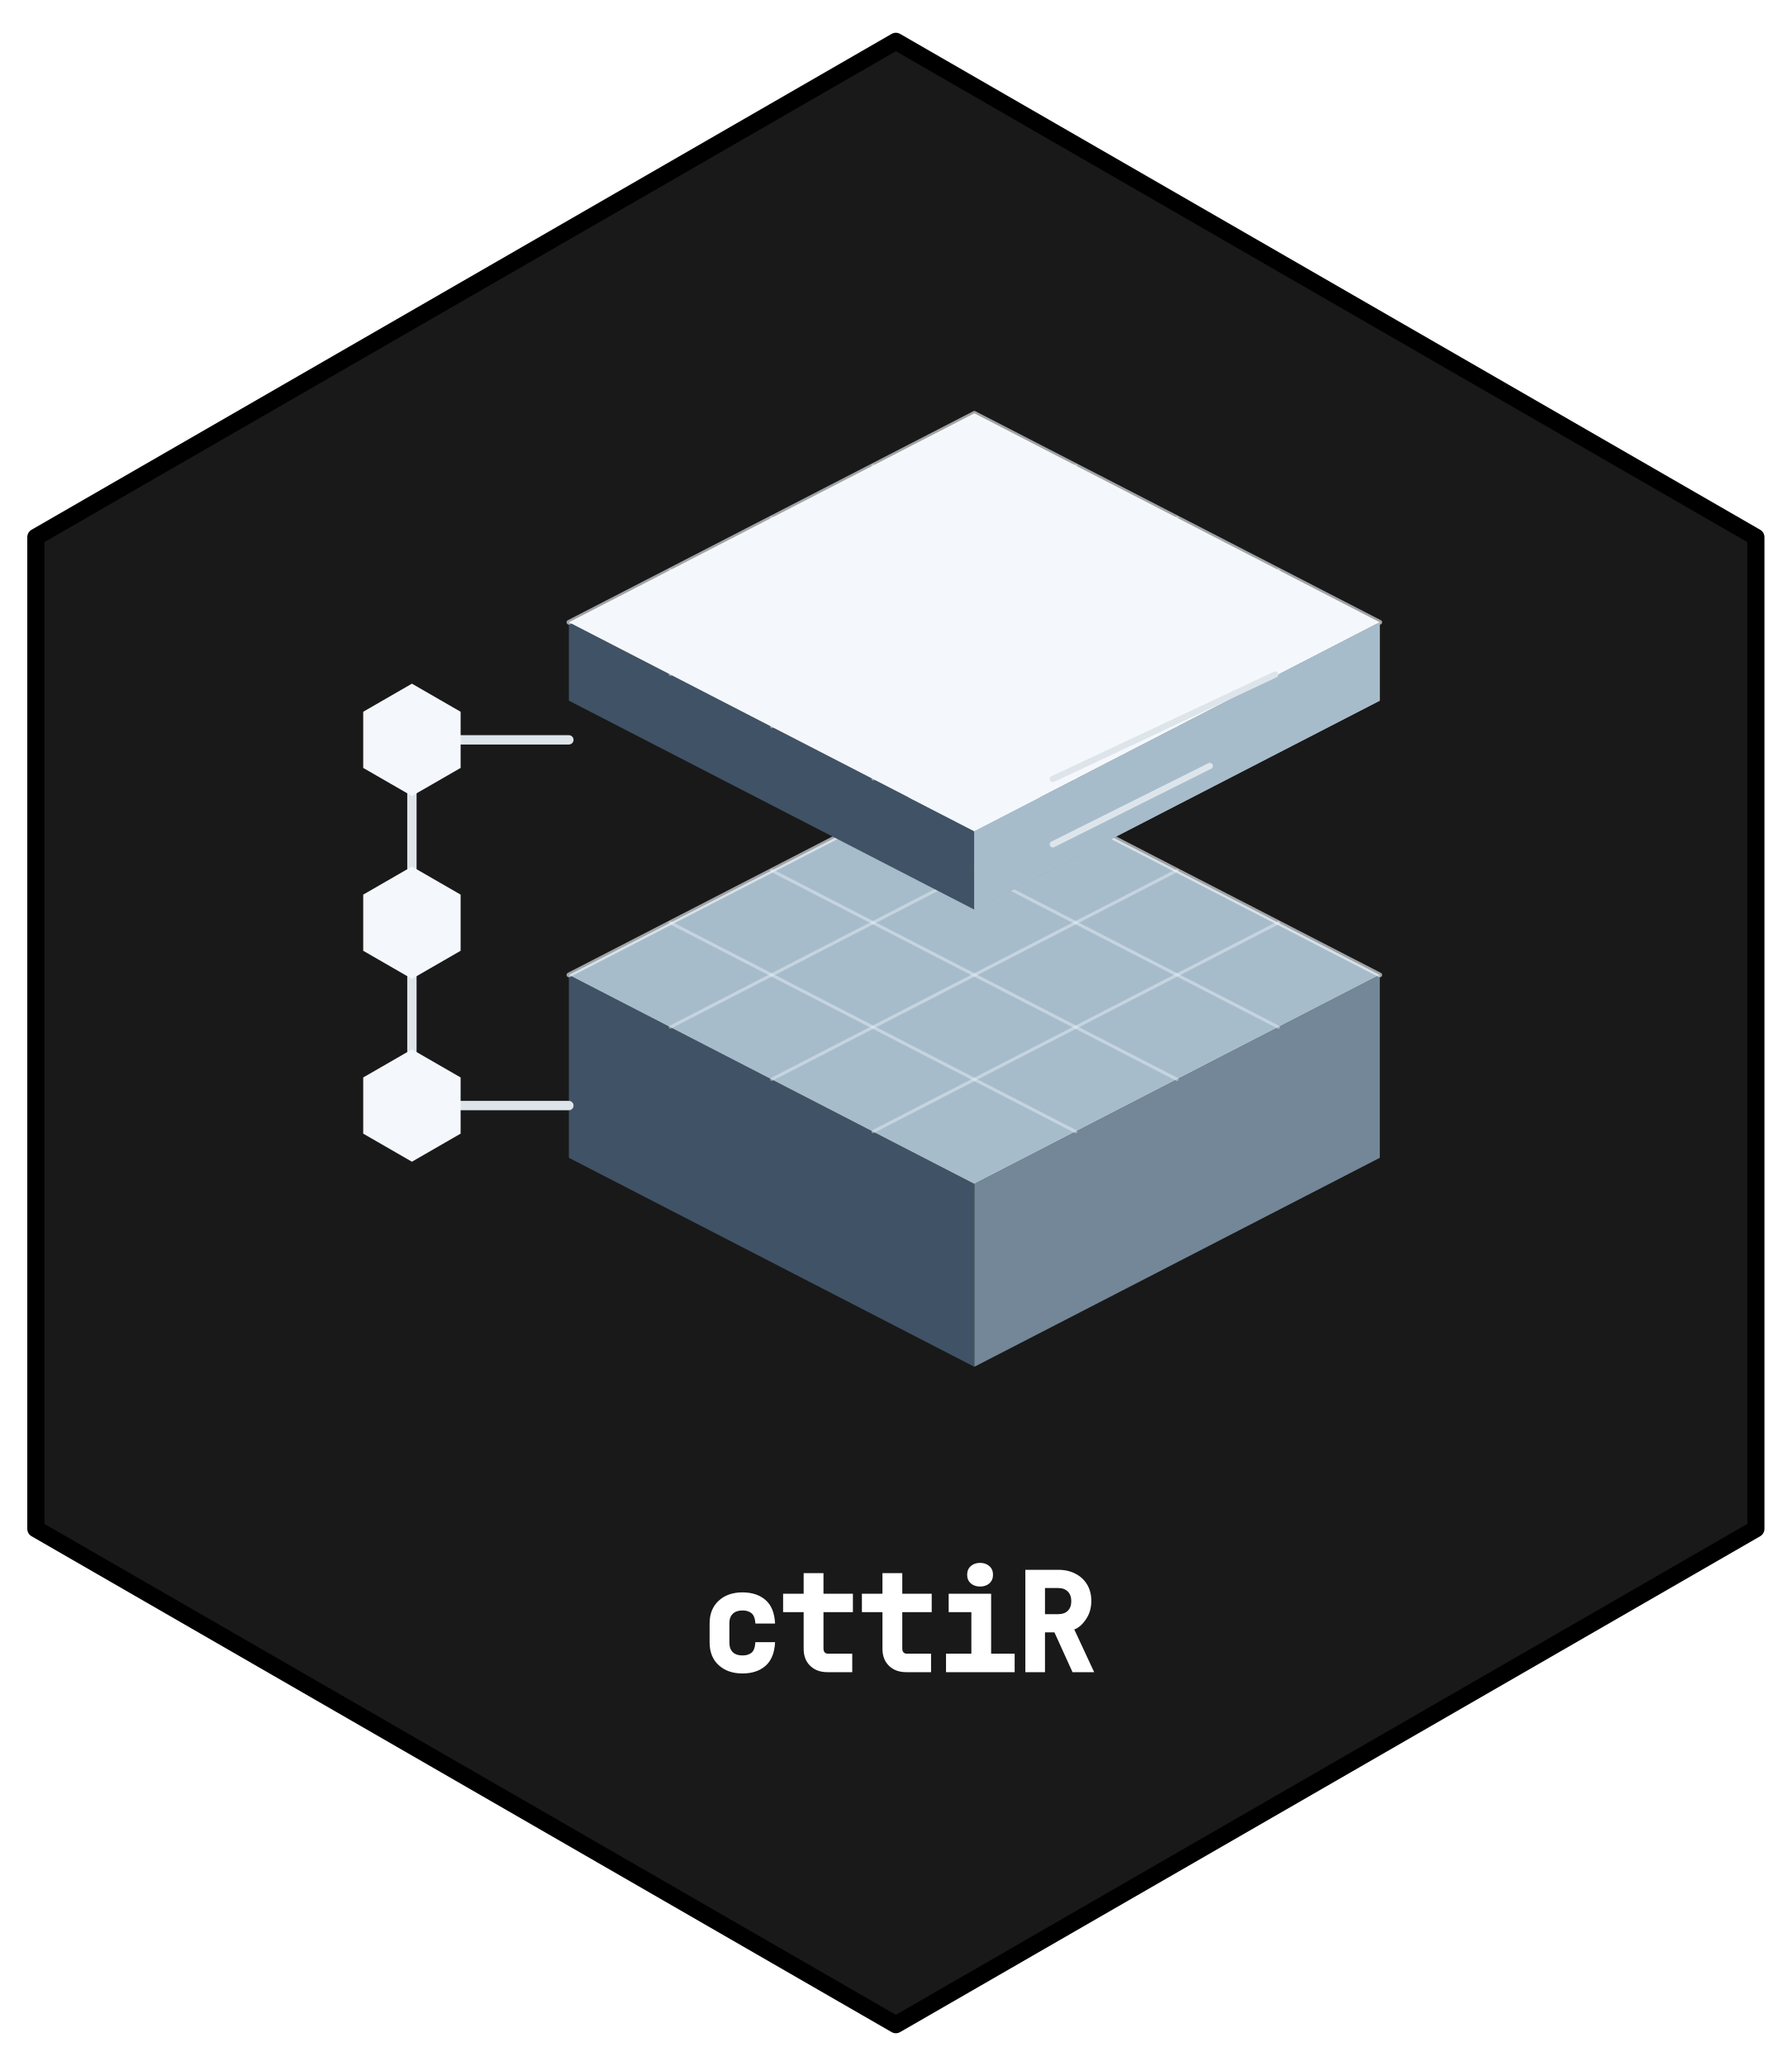
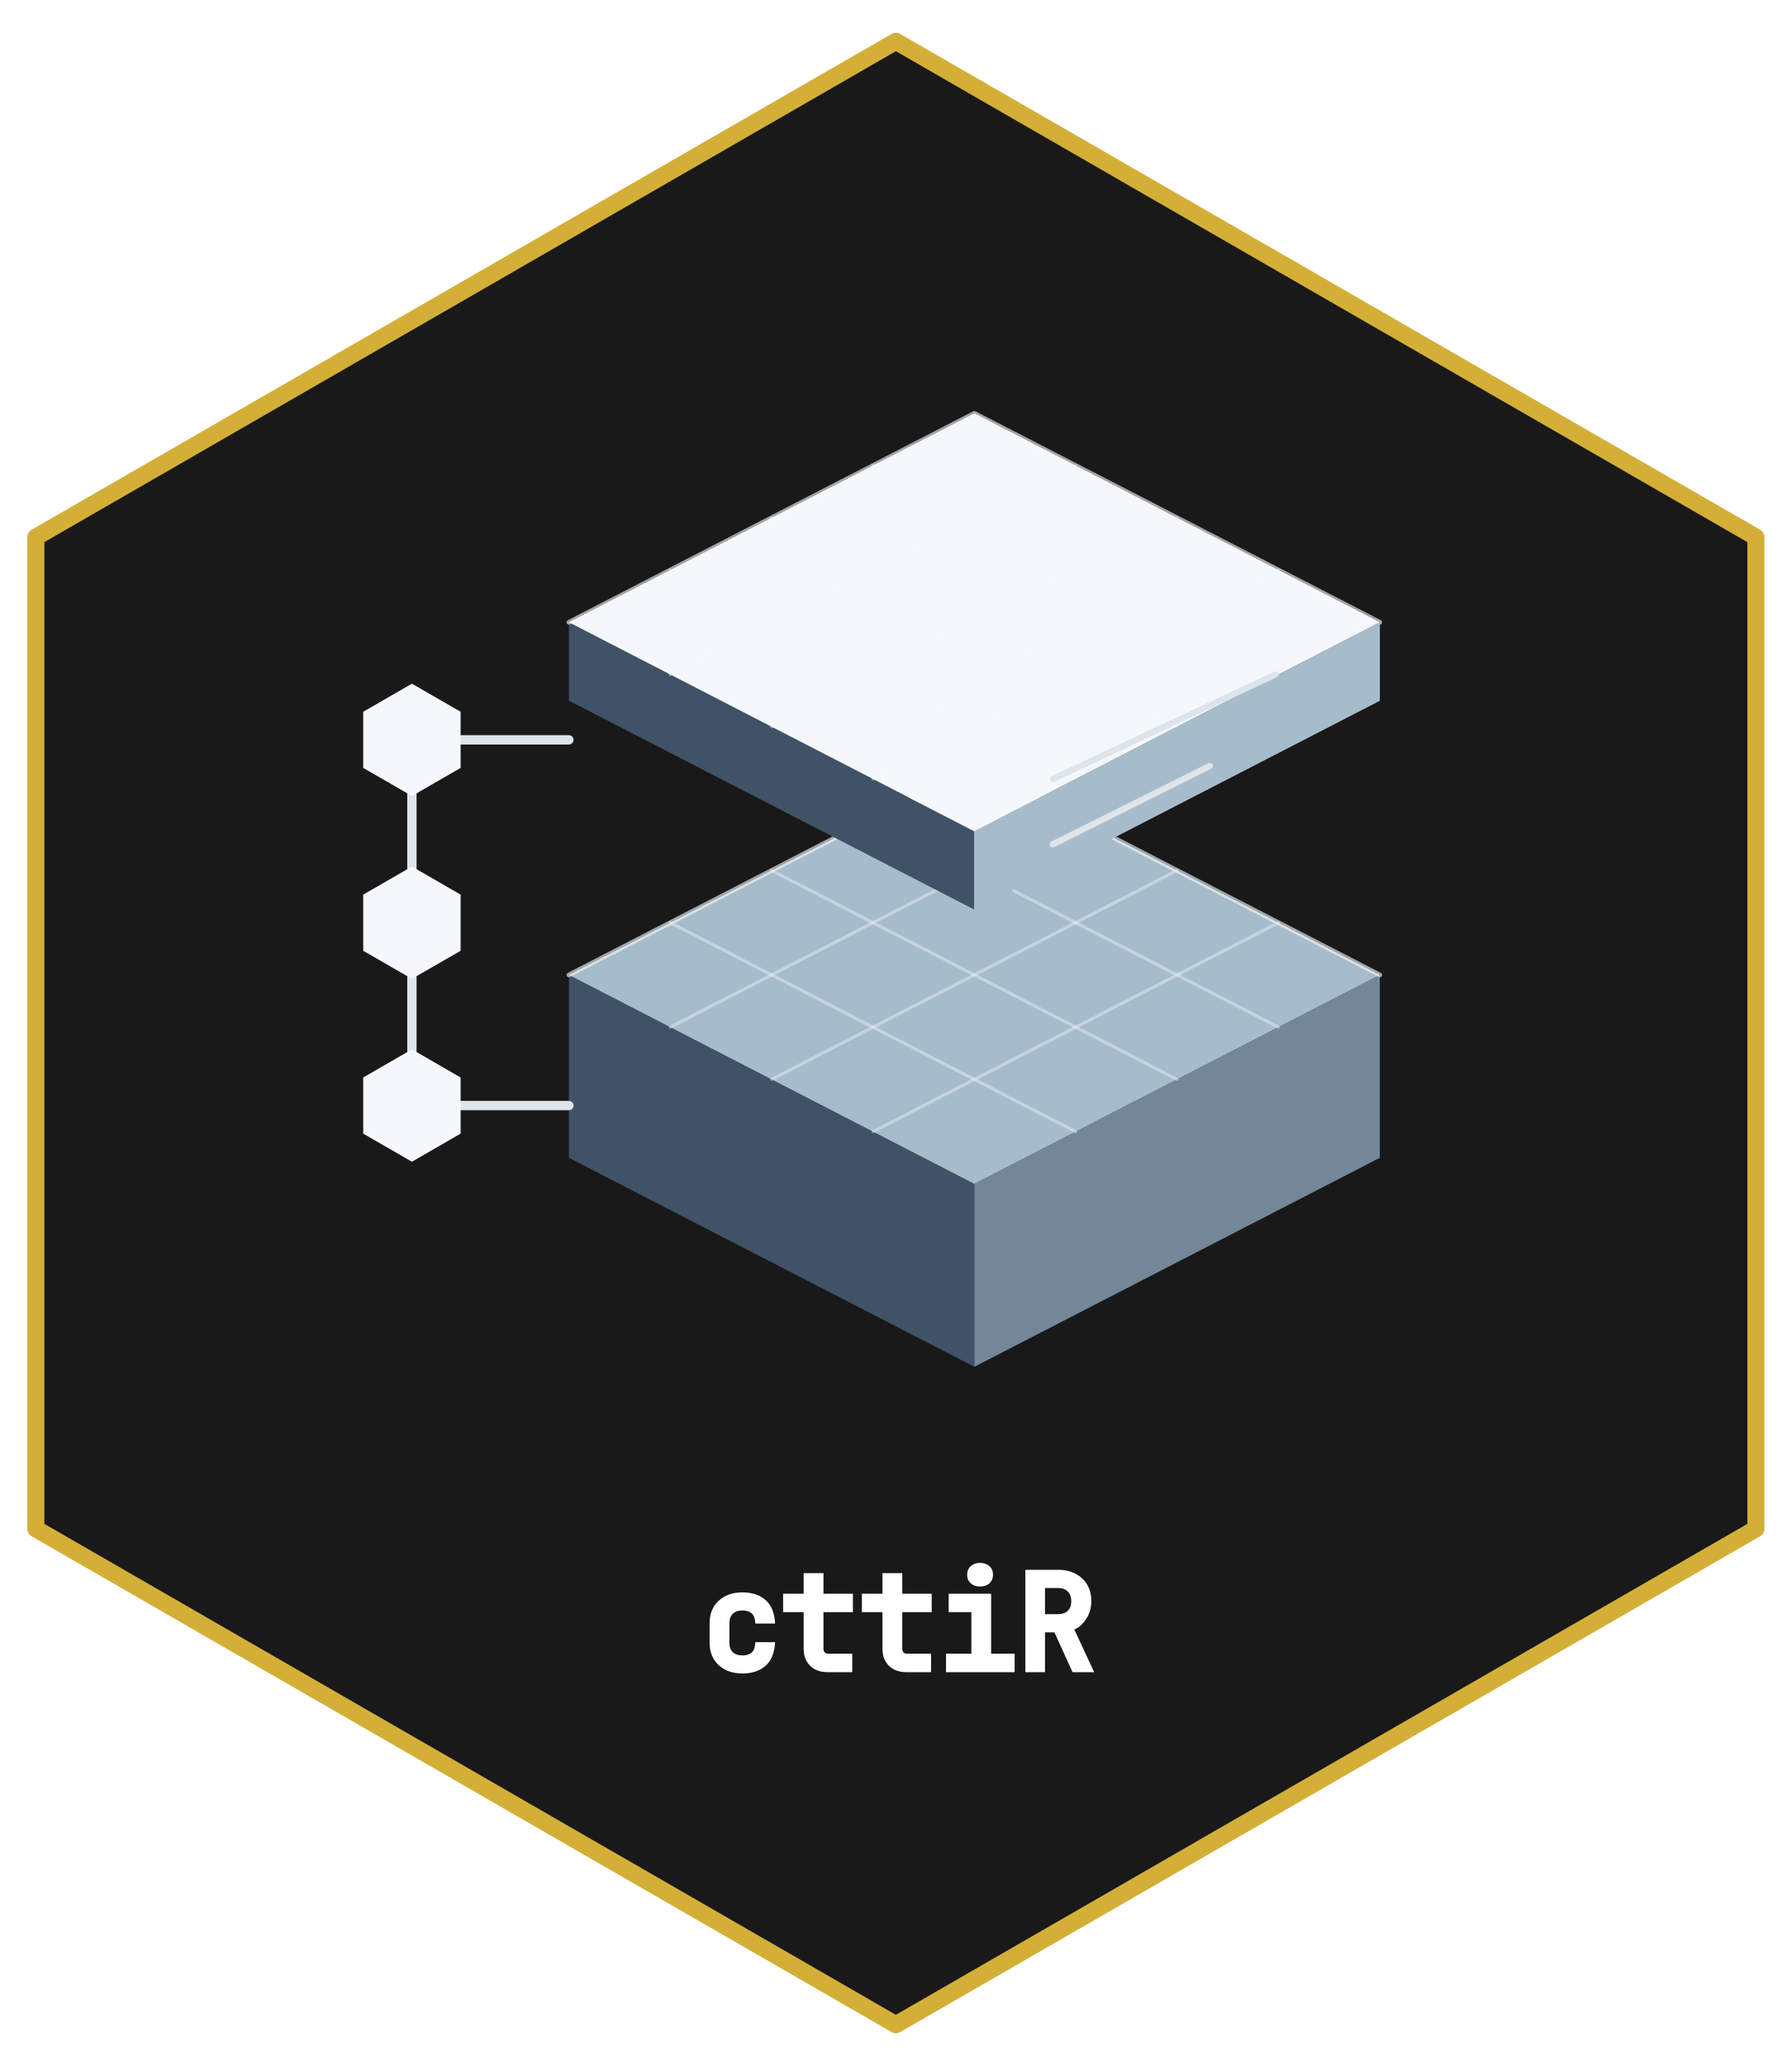
<svg xmlns="http://www.w3.org/2000/svg" xmlns:xlink="http://www.w3.org/1999/xlink" width="432" height="498" viewBox="0 0 432 498">
  <defs>
    <g>
      <g id="glyph-0-0">
        <path d="M 10.516 0.312 C 8.148 0.312 6.238 -0.352 4.781 -1.688 C 3.32 -3.031 2.594 -4.852 2.594 -7.156 L 2.594 -11.766 C 2.594 -14.055 3.32 -15.875 4.781 -17.219 C 6.238 -18.562 8.148 -19.234 10.516 -19.234 C 12.816 -19.234 14.672 -18.617 16.078 -17.391 C 17.484 -16.172 18.25 -14.281 18.375 -11.719 L 13.641 -11.719 C 13.555 -12.938 13.242 -13.766 12.703 -14.203 C 12.172 -14.648 11.441 -14.875 10.516 -14.875 C 9.516 -14.875 8.738 -14.609 8.188 -14.078 C 7.633 -13.555 7.359 -12.797 7.359 -11.797 L 7.359 -7.156 C 7.359 -6.125 7.633 -5.344 8.188 -4.812 C 8.738 -4.289 9.516 -4.031 10.516 -4.031 C 11.461 -4.031 12.195 -4.254 12.719 -4.703 C 13.25 -5.148 13.551 -5.992 13.625 -7.234 L 18.375 -7.234 C 18.25 -4.672 17.484 -2.77 16.078 -1.531 C 14.672 -0.301 12.816 0.312 10.516 0.312 Z M 10.516 0.312 " />
      </g>
      <g id="glyph-0-1">
        <path d="M 12.016 0 C 10.285 0 8.895 -0.508 7.844 -1.531 C 6.789 -2.551 6.266 -3.922 6.266 -5.641 L 6.266 -14.469 L 1.312 -14.469 L 1.312 -18.906 L 6.266 -18.906 L 6.266 -23.875 L 11.047 -23.875 L 11.047 -18.906 L 18.141 -18.906 L 18.141 -14.469 L 11.047 -14.469 L 11.047 -5.688 C 11.047 -5.289 11.145 -4.984 11.344 -4.766 C 11.539 -4.555 11.816 -4.453 12.172 -4.453 L 17.984 -4.453 L 17.984 0 Z M 12.016 0 " />
      </g>
      <g id="glyph-0-2">
        <path d="M 2.594 0 L 2.594 -4.453 L 8.703 -4.453 L 8.703 -14.469 L 3.234 -14.469 L 3.234 -18.906 L 13.469 -18.906 L 13.469 -4.453 L 19.141 -4.453 L 19.141 0 Z M 10.812 -20.641 C 9.895 -20.641 9.145 -20.895 8.562 -21.406 C 7.977 -21.926 7.688 -22.613 7.688 -23.469 C 7.688 -24.352 7.977 -25.051 8.562 -25.562 C 9.145 -26.082 9.895 -26.344 10.812 -26.344 C 11.719 -26.344 12.461 -26.082 13.047 -25.562 C 13.629 -25.051 13.922 -24.352 13.922 -23.469 C 13.922 -22.613 13.629 -21.926 13.047 -21.406 C 12.461 -20.895 11.719 -20.641 10.812 -20.641 Z M 10.812 -20.641 " />
      </g>
      <g id="glyph-0-3">
        <path d="M 2.719 0 L 2.719 -24.672 L 10.672 -24.672 C 12.223 -24.672 13.598 -24.359 14.797 -23.734 C 16.004 -23.117 16.941 -22.25 17.609 -21.125 C 18.285 -20 18.625 -18.68 18.625 -17.172 C 18.625 -15.473 18.188 -13.988 17.312 -12.719 C 16.445 -11.457 15.516 -10.648 14.516 -10.297 L 19.312 0 L 14.094 0 L 9.734 -9.594 L 7.453 -9.594 L 7.453 0 Z M 7.453 -13.984 L 10.672 -13.984 C 11.648 -13.984 12.414 -14.258 12.969 -14.812 C 13.52 -15.363 13.797 -16.129 13.797 -17.109 C 13.797 -18.098 13.516 -18.875 12.953 -19.438 C 12.391 -20 11.629 -20.281 10.672 -20.281 L 7.453 -20.281 Z M 7.453 -13.984 " />
      </g>
    </g>
  </defs>
-   <path fill-rule="nonzero" fill="rgb(9.804%, 9.804%, 9.804%)" fill-opacity="1" stroke-width="4.125" stroke-linecap="round" stroke-linejoin="round" stroke="rgb(0%, 0%, 0%)" stroke-opacity="1" stroke-miterlimit="10" d="M 216 9.961 L 423.359 129.48 L 423.359 368.52 L 216 488.039 L 8.641 368.52 L 8.641 129.48 Z M 216 9.961 " />
+   <path fill-rule="nonzero" fill="rgb(9.804%, 9.804%, 9.804%)" fill-opacity="1" stroke-width="4.125" stroke-linecap="round" stroke-linejoin="round" stroke="rgb(83.137%, 68.627%, 21.569%)" stroke-opacity="1" stroke-miterlimit="10" d="M 216 9.961 L 423.359 129.48 L 423.359 368.52 L 216 488.039 L 8.641 368.52 L 8.641 129.48 Z M 216 9.961 " />
  <path fill-rule="nonzero" fill="rgb(25.098%, 32.157%, 39.608%)" fill-opacity="1" d="M 137.16 235.004 L 234.922 285.379 L 234.922 329.457 L 137.16 279.082 Z M 137.16 235.004 " />
  <path fill-rule="nonzero" fill="rgb(45.098%, 52.941%, 59.608%)" fill-opacity="1" d="M 234.922 285.379 L 332.684 235.004 L 332.684 279.082 L 234.922 329.457 Z M 234.922 285.379 " />
  <path fill-rule="nonzero" fill="rgb(65.49%, 73.725%, 79.608%)" fill-opacity="1" d="M 137.16 235.004 L 234.922 184.633 L 332.684 235.004 L 234.922 285.379 Z M 137.16 235.004 " />
  <path fill="none" stroke-width="0.75" stroke-linecap="round" stroke-linejoin="round" stroke="rgb(95.686%, 97.255%, 98.824%)" stroke-opacity="0.4" stroke-miterlimit="10" d="M 161.602 222.41 L 259.363 272.785 " />
  <path fill="none" stroke-width="0.75" stroke-linecap="round" stroke-linejoin="round" stroke="rgb(95.686%, 97.255%, 98.824%)" stroke-opacity="0.4" stroke-miterlimit="10" d="M 210.48 272.785 L 308.242 222.41 " />
  <path fill="none" stroke-width="0.75" stroke-linecap="round" stroke-linejoin="round" stroke="rgb(95.686%, 97.255%, 98.824%)" stroke-opacity="0.4" stroke-miterlimit="10" d="M 186.039 209.816 L 283.801 260.191 " />
  <path fill="none" stroke-width="0.75" stroke-linecap="round" stroke-linejoin="round" stroke="rgb(95.686%, 97.255%, 98.824%)" stroke-opacity="0.4" stroke-miterlimit="10" d="M 186.039 260.191 L 283.801 209.816 " />
  <path fill="none" stroke-width="0.75" stroke-linecap="round" stroke-linejoin="round" stroke="rgb(95.686%, 97.255%, 98.824%)" stroke-opacity="0.4" stroke-miterlimit="10" d="M 210.48 197.227 L 308.242 247.598 " />
  <path fill="none" stroke-width="0.75" stroke-linecap="round" stroke-linejoin="round" stroke="rgb(95.686%, 97.255%, 98.824%)" stroke-opacity="0.4" stroke-miterlimit="10" d="M 161.602 247.598 L 259.363 197.227 " />
  <path fill="none" stroke-width="1.125" stroke-linecap="round" stroke-linejoin="round" stroke="rgb(95.686%, 97.255%, 98.824%)" stroke-opacity="0.62" stroke-miterlimit="10" d="M 137.16 235.004 L 234.922 184.633 L 332.684 235.004 " />
  <path fill-rule="nonzero" fill="rgb(25.098%, 32.157%, 39.608%)" fill-opacity="1" d="M 137.16 150 L 234.922 200.375 L 234.922 219.262 L 137.16 168.891 Z M 137.16 150 " />
  <path fill-rule="nonzero" fill="rgb(60.392%, 64.706%, 69.02%)" fill-opacity="1" d="M 234.922 200.375 L 332.684 150 L 332.684 168.891 L 234.922 219.262 Z M 234.922 200.375 " />
  <path fill-rule="nonzero" fill="rgb(95.686%, 97.255%, 98.824%)" fill-opacity="1" d="M 137.16 150 L 234.922 99.625 L 332.684 150 L 234.922 200.375 Z M 137.16 150 " />
  <path fill="none" stroke-width="0.75" stroke-linecap="round" stroke-linejoin="round" stroke="rgb(95.686%, 97.255%, 98.824%)" stroke-opacity="0.4" stroke-miterlimit="10" d="M 161.602 137.406 L 259.363 187.781 " />
  <path fill="none" stroke-width="0.75" stroke-linecap="round" stroke-linejoin="round" stroke="rgb(95.686%, 97.255%, 98.824%)" stroke-opacity="0.4" stroke-miterlimit="10" d="M 210.48 187.781 L 308.242 137.406 " />
  <path fill="none" stroke-width="0.75" stroke-linecap="round" stroke-linejoin="round" stroke="rgb(95.686%, 97.255%, 98.824%)" stroke-opacity="0.4" stroke-miterlimit="10" d="M 186.039 124.812 L 283.801 175.188 " />
  <path fill="none" stroke-width="0.75" stroke-linecap="round" stroke-linejoin="round" stroke="rgb(95.686%, 97.255%, 98.824%)" stroke-opacity="0.4" stroke-miterlimit="10" d="M 186.039 175.188 L 283.801 124.812 " />
  <path fill="none" stroke-width="0.75" stroke-linecap="round" stroke-linejoin="round" stroke="rgb(95.686%, 97.255%, 98.824%)" stroke-opacity="0.4" stroke-miterlimit="10" d="M 210.48 112.219 L 308.242 162.594 " />
  <path fill="none" stroke-width="0.75" stroke-linecap="round" stroke-linejoin="round" stroke="rgb(95.686%, 97.255%, 98.824%)" stroke-opacity="0.4" stroke-miterlimit="10" d="M 161.602 162.594 L 259.363 112.219 " />
  <path fill="none" stroke-width="1.125" stroke-linecap="round" stroke-linejoin="round" stroke="rgb(95.686%, 97.255%, 98.824%)" stroke-opacity="0.62" stroke-miterlimit="10" d="M 137.16 150 L 234.922 99.625 L 332.684 150 " />
  <path fill="none" stroke-width="2.25" stroke-linecap="round" stroke-linejoin="round" stroke="rgb(86.667%, 89.804%, 92.157%)" stroke-opacity="1" stroke-miterlimit="10" d="M 137.16 178.336 L 99.316 178.336 L 99.316 266.488 L 137.16 266.488 " />
  <path fill-rule="nonzero" fill="rgb(95.686%, 97.255%, 98.824%)" fill-opacity="1" d="M 99.316 252.949 L 87.574 259.719 L 87.574 273.258 L 99.316 280.027 L 111.059 273.258 L 111.059 259.719 Z M 99.316 252.949 " />
  <path fill-rule="nonzero" fill="rgb(95.686%, 97.255%, 98.824%)" fill-opacity="1" d="M 99.316 208.875 L 87.574 215.645 L 87.574 229.18 L 99.316 235.949 L 111.059 229.18 L 111.059 215.645 Z M 99.316 208.875 " />
  <path fill-rule="nonzero" fill="rgb(95.686%, 97.255%, 98.824%)" fill-opacity="1" d="M 99.316 164.797 L 87.574 171.566 L 87.574 185.105 L 99.316 191.871 L 111.059 185.105 L 111.059 171.566 Z M 99.316 164.797 " />
  <path fill-rule="nonzero" fill="rgb(65.49%, 73.725%, 79.608%)" fill-opacity="1" d="M 234.922 200.375 L 332.684 150 L 332.684 168.891 L 234.922 219.262 Z M 234.922 200.375 " />
  <path fill="none" stroke-width="1.5" stroke-linecap="round" stroke-linejoin="round" stroke="rgb(86.667%, 89.804%, 92.157%)" stroke-opacity="1" stroke-miterlimit="10" d="M 253.844 187.781 L 307.453 162.594 " />
  <path fill="none" stroke-width="1.5" stroke-linecap="round" stroke-linejoin="round" stroke="rgb(86.667%, 89.804%, 92.157%)" stroke-opacity="1" stroke-miterlimit="10" d="M 253.844 203.523 L 291.688 184.633 " />
  <g fill="rgb(100%, 100%, 100%)" fill-opacity="1">
    <use xlink:href="#glyph-0-0" x="168.5" y="403.069" />
    <use xlink:href="#glyph-0-1" x="187.5" y="403.069" />
    <use xlink:href="#glyph-0-1" x="206.5" y="403.069" />
    <use xlink:href="#glyph-0-2" x="225.5" y="403.069" />
    <use xlink:href="#glyph-0-3" x="244.5" y="403.069" />
  </g>
</svg>
